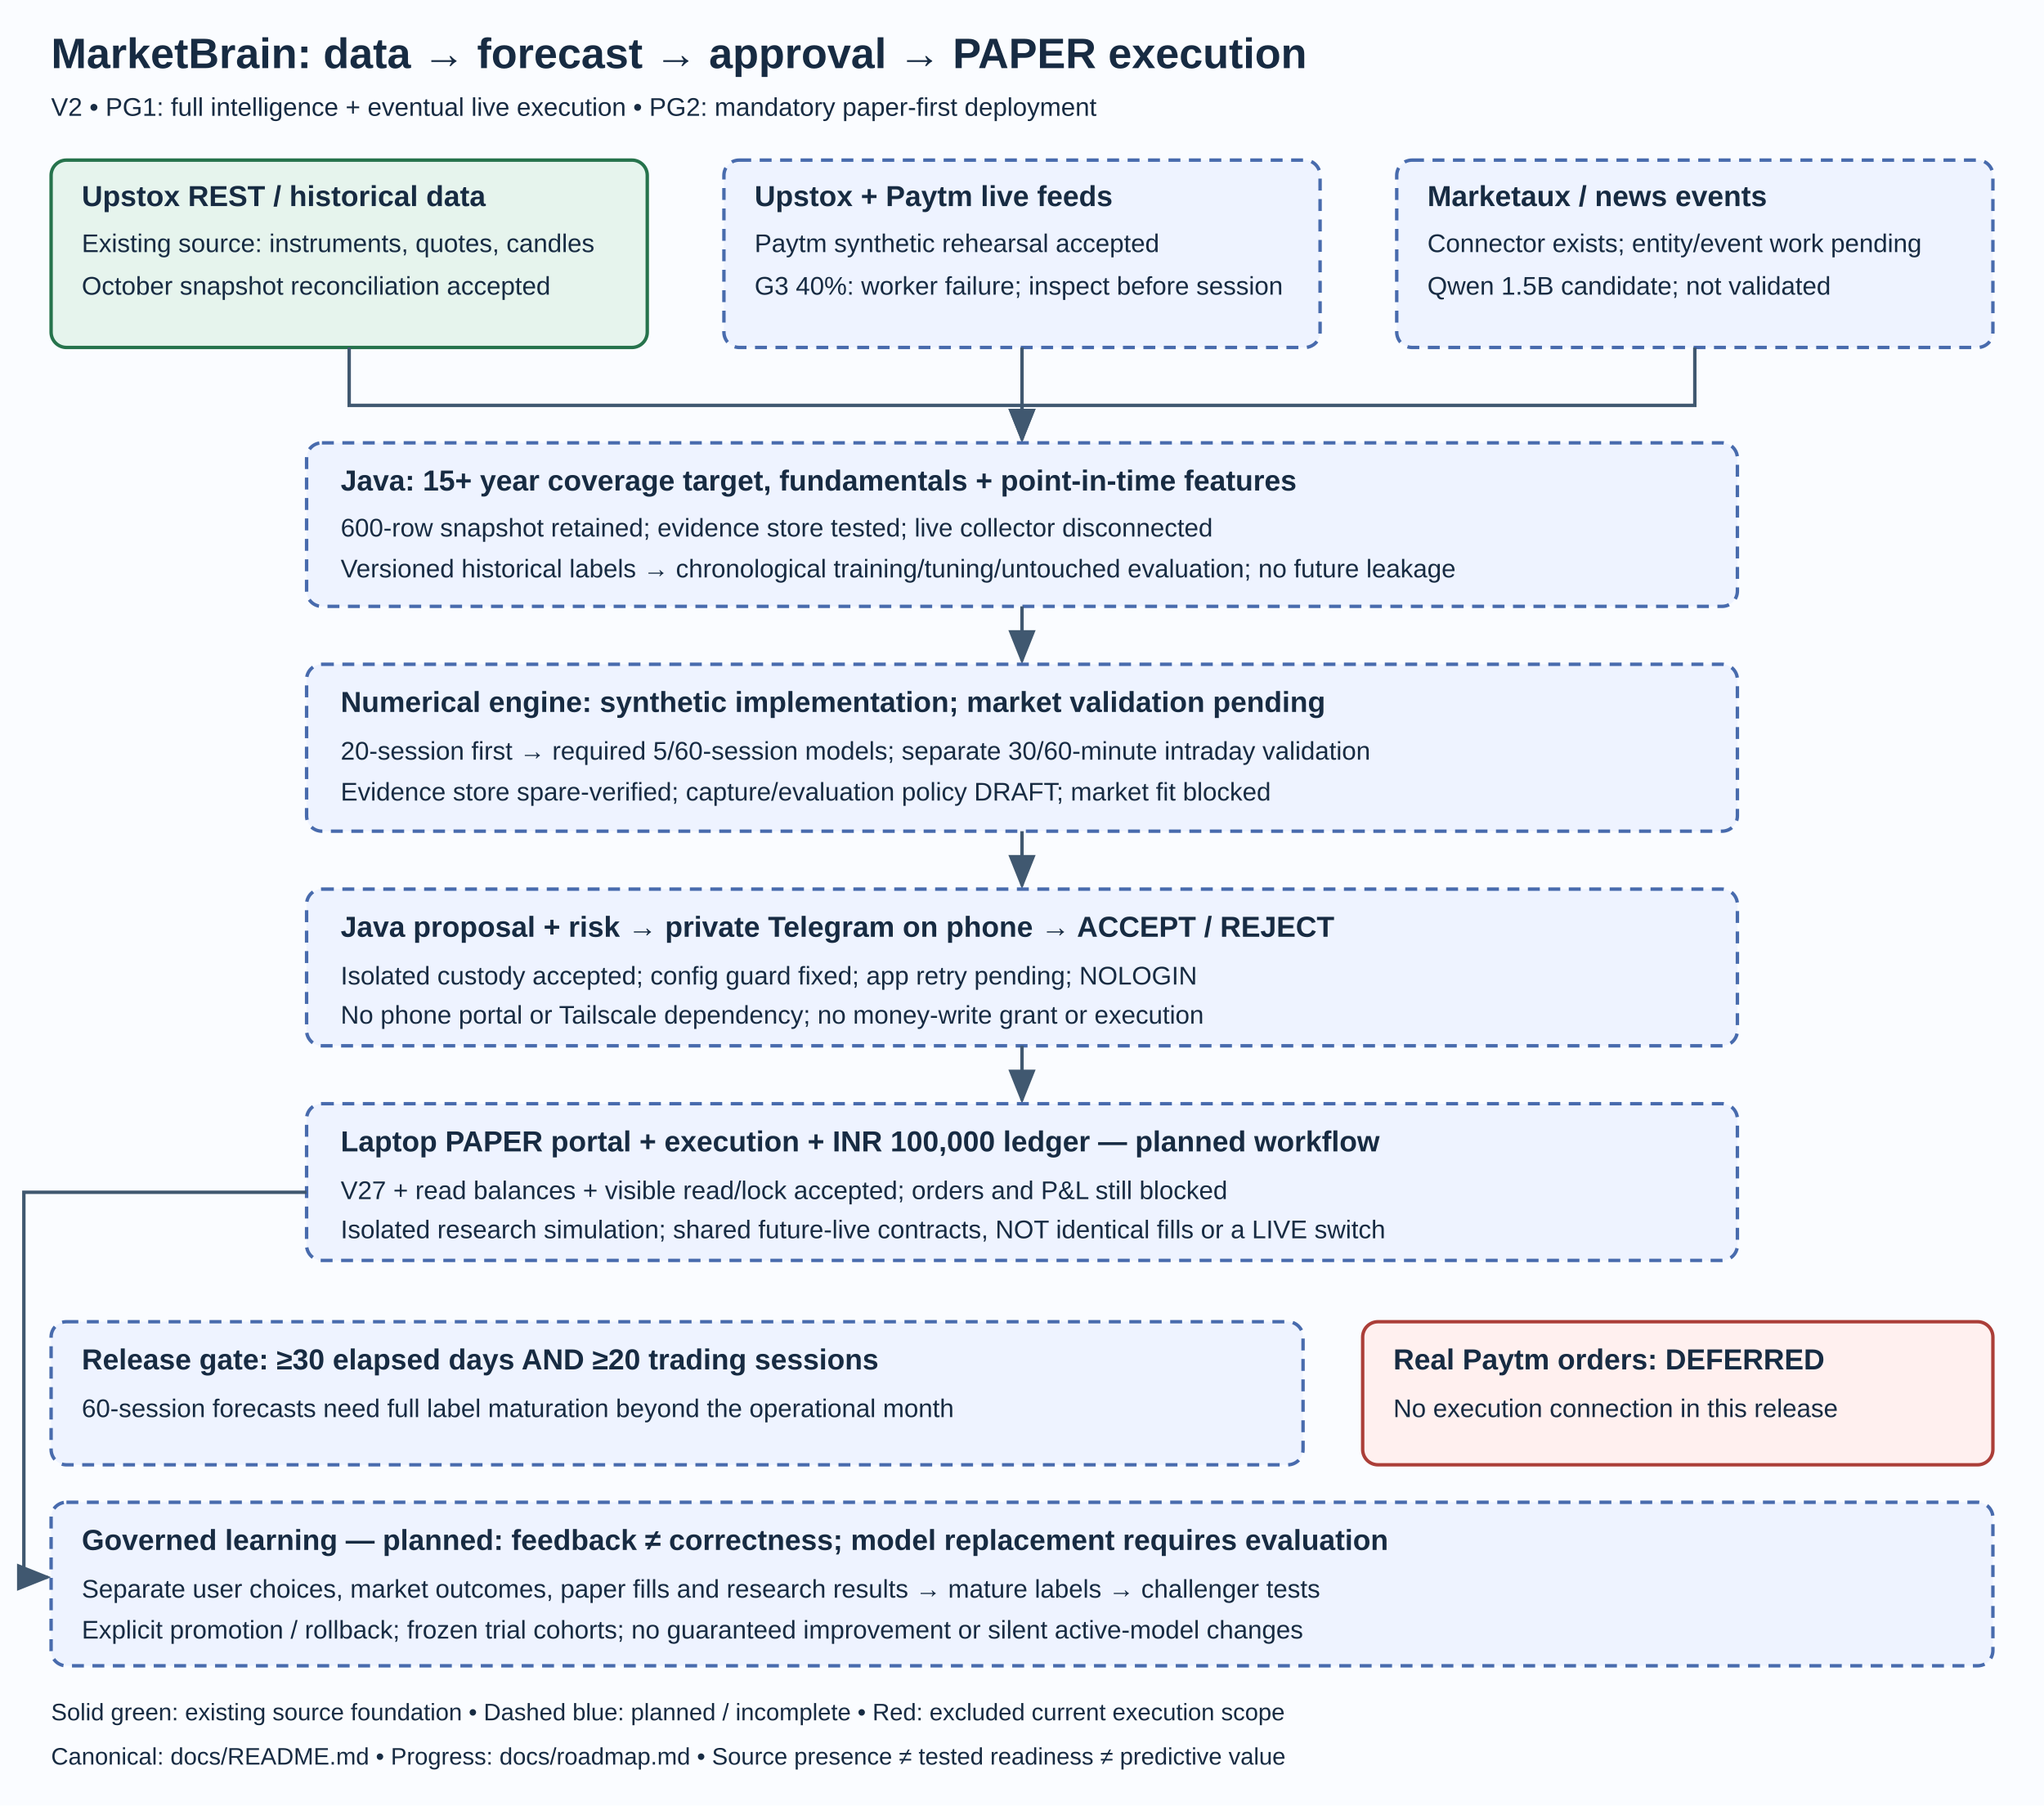
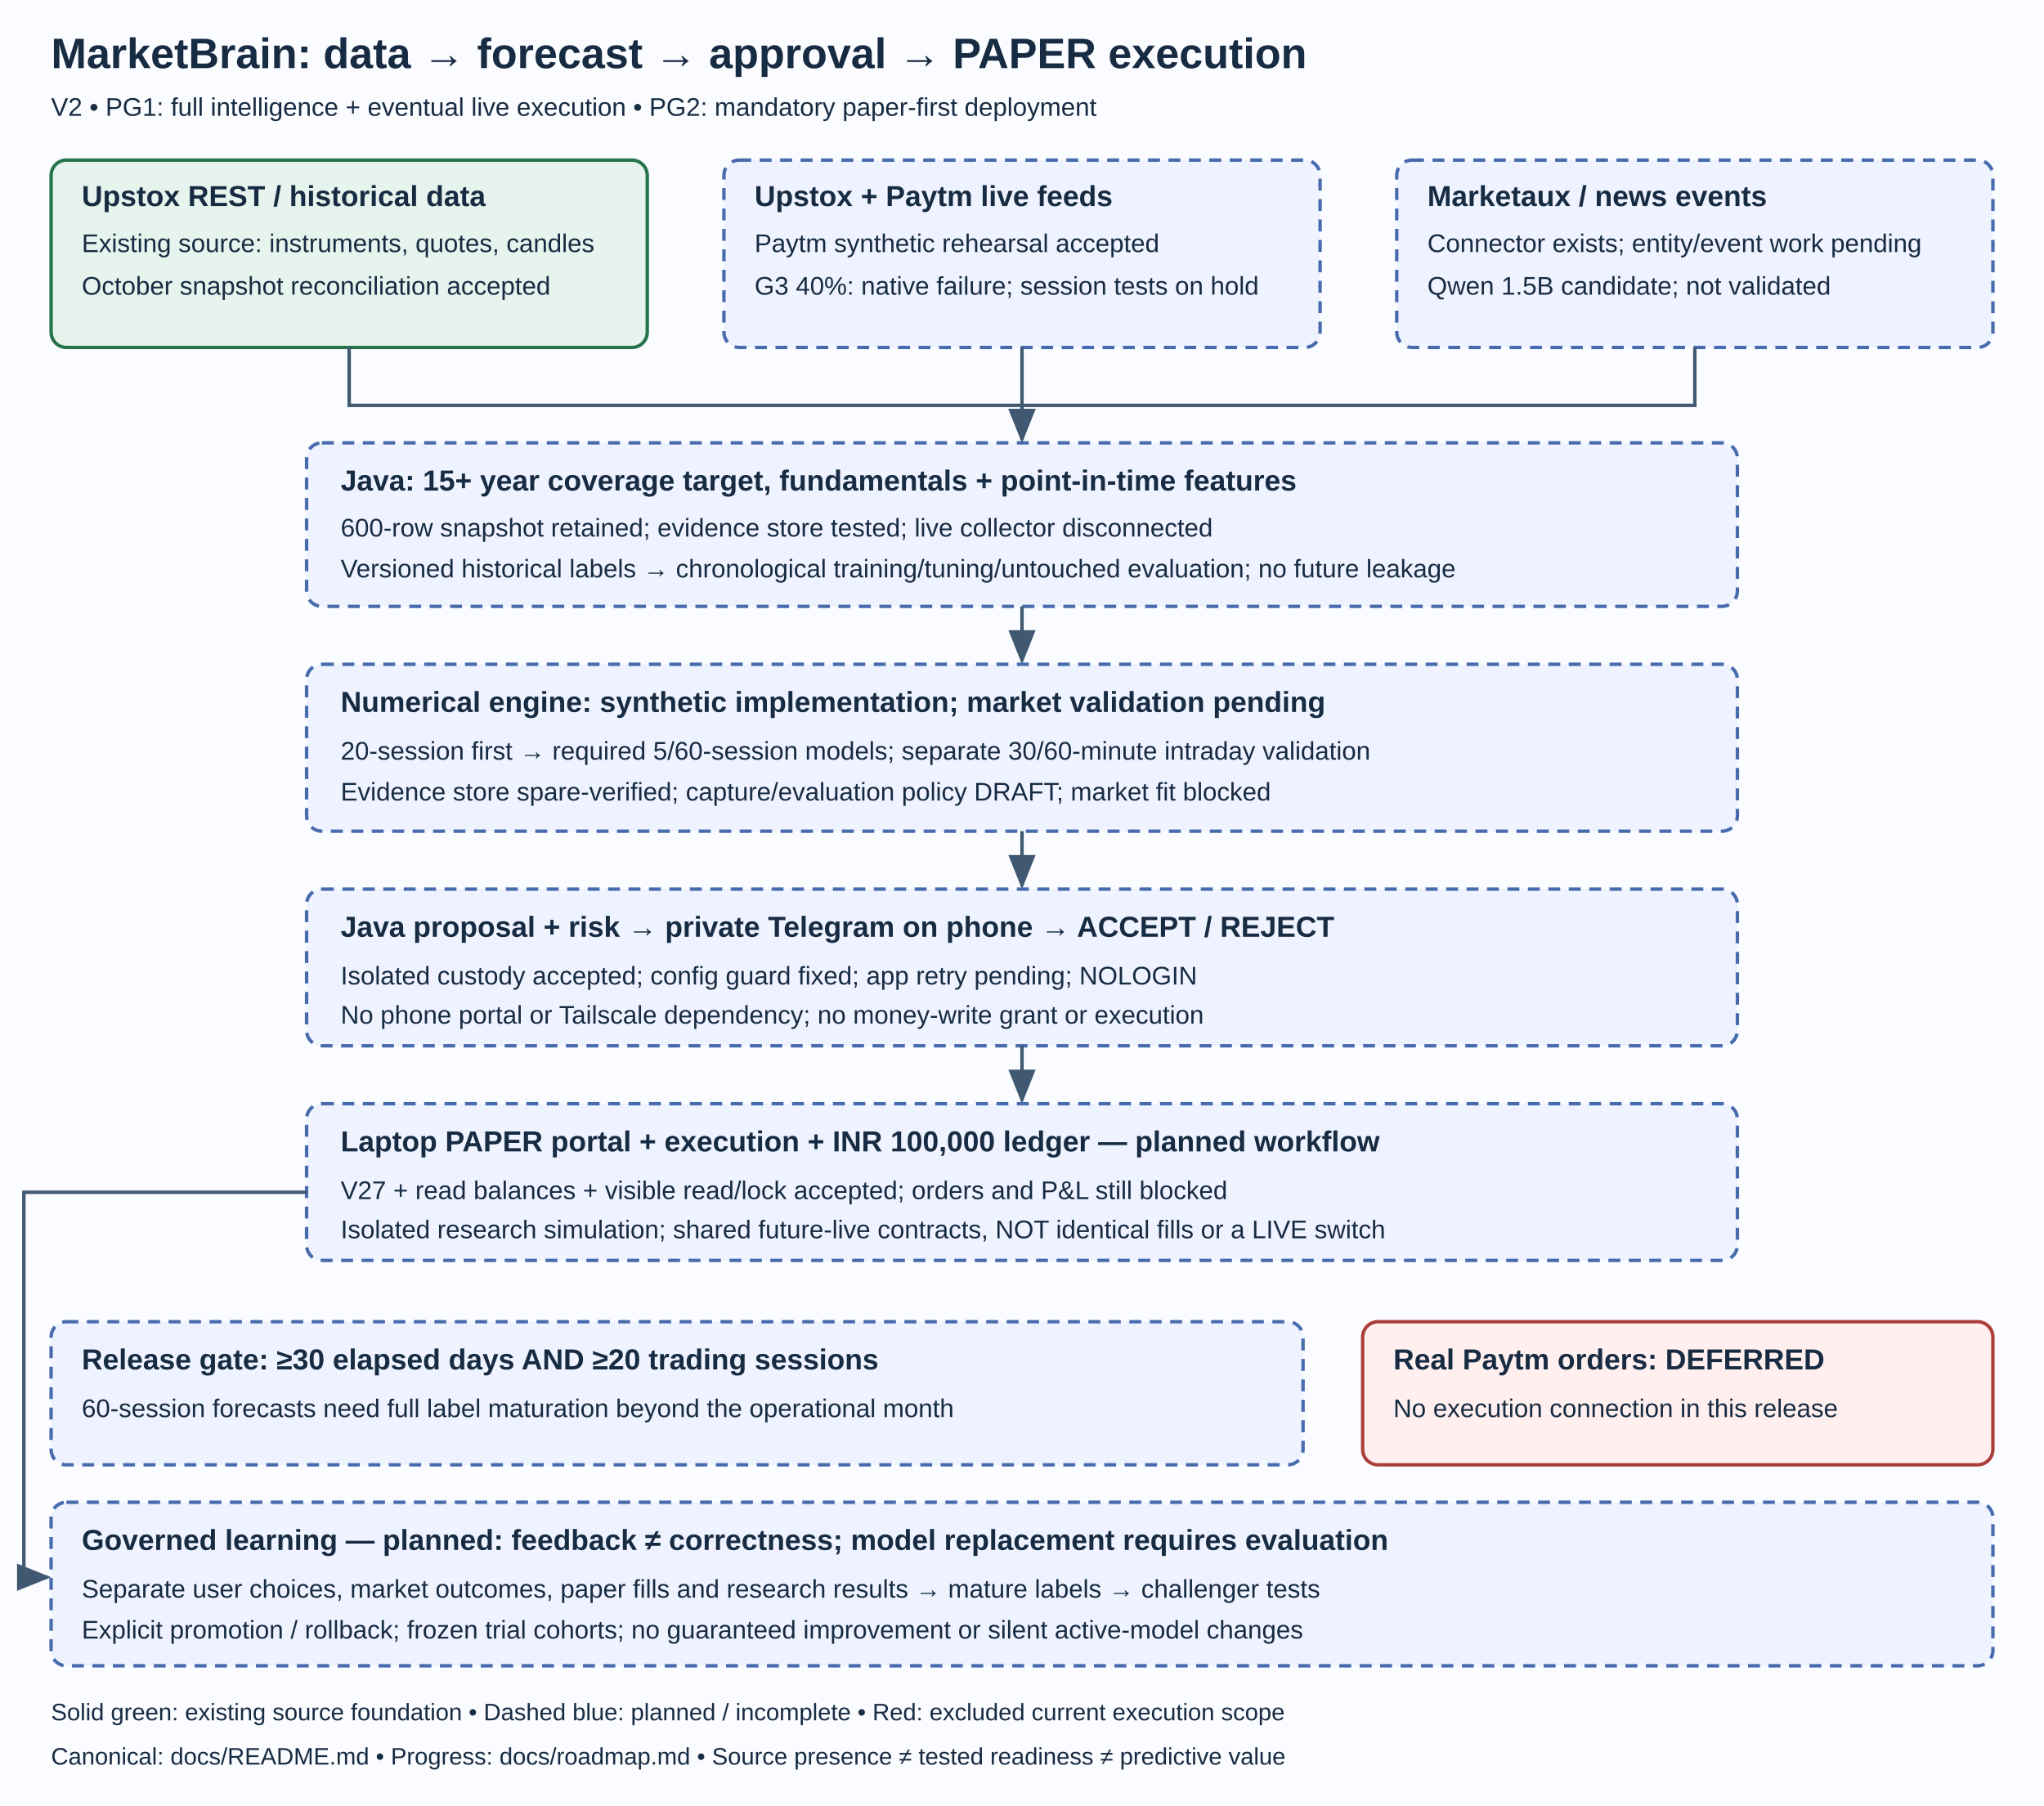
<svg xmlns="http://www.w3.org/2000/svg" width="1200" height="1060" viewBox="0 0 1200 1060" role="img" aria-labelledby="title desc">
  <defs>
    <marker id="arrow" markerWidth="10" markerHeight="8" refX="9" refY="4" orient="auto">
      <path d="M0,0 L10,4 L0,8 Z" fill="#405870" />
    </marker>
    <style>
      text { font-family: Arial, sans-serif; fill: #172b42; }
      .heading { font-size: 25px; font-weight: bold; }
      .label { font-size: 17px; font-weight: bold; }
      .body { font-size: 15px; }
      .small { font-size: 14px; }
      .existing { fill: #e6f4ed; stroke: #26734c; stroke-width: 2; }
      .planned { fill: #eef3ff; stroke: #486bad; stroke-width: 2; stroke-dasharray: 7 5; }
      .blocked { fill: #fff0ef; stroke: #ab3e38; stroke-width: 2; }
      .line { fill: none; stroke: #405870; stroke-width: 2; marker-end: url(#arrow); }
    </style>
  </defs>
  <rect width="1200" height="1060" fill="#fafcff" />
  <text x="30" y="40" class="heading">MarketBrain: data → forecast → approval → PAPER execution</text>
  <text x="30" y="68" class="body">V2 • PG1: full intelligence + eventual live execution • PG2: mandatory paper-first deployment</text>
  <rect x="30" y="94" width="350" height="110" rx="9" class="existing" />
  <text x="48" y="121" class="label">Upstox REST / historical data</text>
  <text x="48" y="148" class="body">Existing source: instruments, quotes, candles</text>
  <text x="48" y="173" class="body">October snapshot reconciliation accepted</text>
  <rect x="425" y="94" width="350" height="110" rx="9" class="planned" />
  <text x="443" y="121" class="label">Upstox + Paytm live feeds</text>
  <text x="443" y="148" class="body">Paytm synthetic rehearsal accepted</text>
-   <text x="443" y="173" class="body">G3 40%: worker failure; inspect before session</text>
+   <text x="443" y="173" class="body">G3 40%: native failure; session tests on hold</text>
  <rect x="820" y="94" width="350" height="110" rx="9" class="planned" />
  <text x="838" y="121" class="label">Marketaux / news events</text>
  <text x="838" y="148" class="body">Connector exists; entity/event work pending</text>
  <text x="838" y="173" class="body">Qwen 1.5B candidate; not validated</text>
  <path d="M205 204 V238 H600 V258" class="line" />
  <path d="M600 204 V258" class="line" />
  <path d="M995 204 V238 H600" fill="none" stroke="#405870" stroke-width="2" />
  <rect x="180" y="260" width="840" height="96" rx="9" class="planned" />
  <text x="200" y="288" class="label">Java: 15+ year coverage target, fundamentals + point-in-time features</text>
  <text x="200" y="315" class="body">600-row snapshot retained; evidence store tested; live collector disconnected</text>
  <text x="200" y="339" class="body">Versioned historical labels → chronological training/tuning/untouched evaluation; no future leakage</text>
  <path d="M600 356 V388" class="line" />
  <rect x="180" y="390" width="840" height="98" rx="9" class="planned" />
  <text x="200" y="418" class="label">Numerical engine: synthetic implementation; market validation pending</text>
  <text x="200" y="446" class="body">20-session first → required 5/60-session models; separate 30/60-minute intraday validation</text>
  <text x="200" y="470" class="body">Evidence store spare-verified; capture/evaluation policy DRAFT; market fit blocked</text>
  <path d="M600 488 V520" class="line" />
  <rect x="180" y="522" width="840" height="92" rx="9" class="planned" />
  <text x="200" y="550" class="label">Java proposal + risk → private Telegram on phone → ACCEPT / REJECT</text>
  <text x="200" y="578" class="body">Isolated custody accepted; config guard fixed; app retry pending; NOLOGIN</text>
  <text x="200" y="601" class="body">No phone portal or Tailscale dependency; no money-write grant or execution</text>
  <path d="M600 614 V646" class="line" />
  <rect x="180" y="648" width="840" height="92" rx="9" class="planned" />
  <text x="200" y="676" class="label">Laptop PAPER portal + execution + INR 100,000 ledger — planned workflow</text>
  <text x="200" y="704" class="body">V27 + read balances + visible read/lock accepted; orders and P&amp;L still blocked</text>
  <text x="200" y="727" class="body">Isolated research simulation; shared future-live contracts, NOT identical fills or a LIVE switch</text>
  <rect x="30" y="776" width="735" height="84" rx="9" class="planned" />
  <text x="48" y="804" class="label">Release gate: ≥30 elapsed days AND ≥20 trading sessions</text>
  <text x="48" y="832" class="body">60-session forecasts need full label maturation beyond the operational month</text>
  <rect x="800" y="776" width="370" height="84" rx="9" class="blocked" />
  <text x="818" y="804" class="label">Real Paytm orders: DEFERRED</text>
  <text x="818" y="832" class="body">No execution connection in this release</text>
  <path d="M180 700 H14 V926 H28" class="line" />
  <rect x="30" y="882" width="1140" height="96" rx="9" class="planned" />
  <text x="48" y="910" class="label">Governed learning — planned: feedback ≠ correctness; model replacement requires evaluation</text>
  <text x="48" y="938" class="body">Separate user choices, market outcomes, paper fills and research results → mature labels → challenger tests</text>
  <text x="48" y="962" class="body">Explicit promotion / rollback; frozen trial cohorts; no guaranteed improvement or silent active-model changes</text>
  <text x="30" y="1010" class="small">Solid green: existing source foundation • Dashed blue: planned / incomplete • Red: excluded current execution scope</text>
  <text x="30" y="1036" class="small">Canonical: docs/README.md • Progress: docs/roadmap.md • Source presence ≠ tested readiness ≠ predictive value</text>
</svg>
